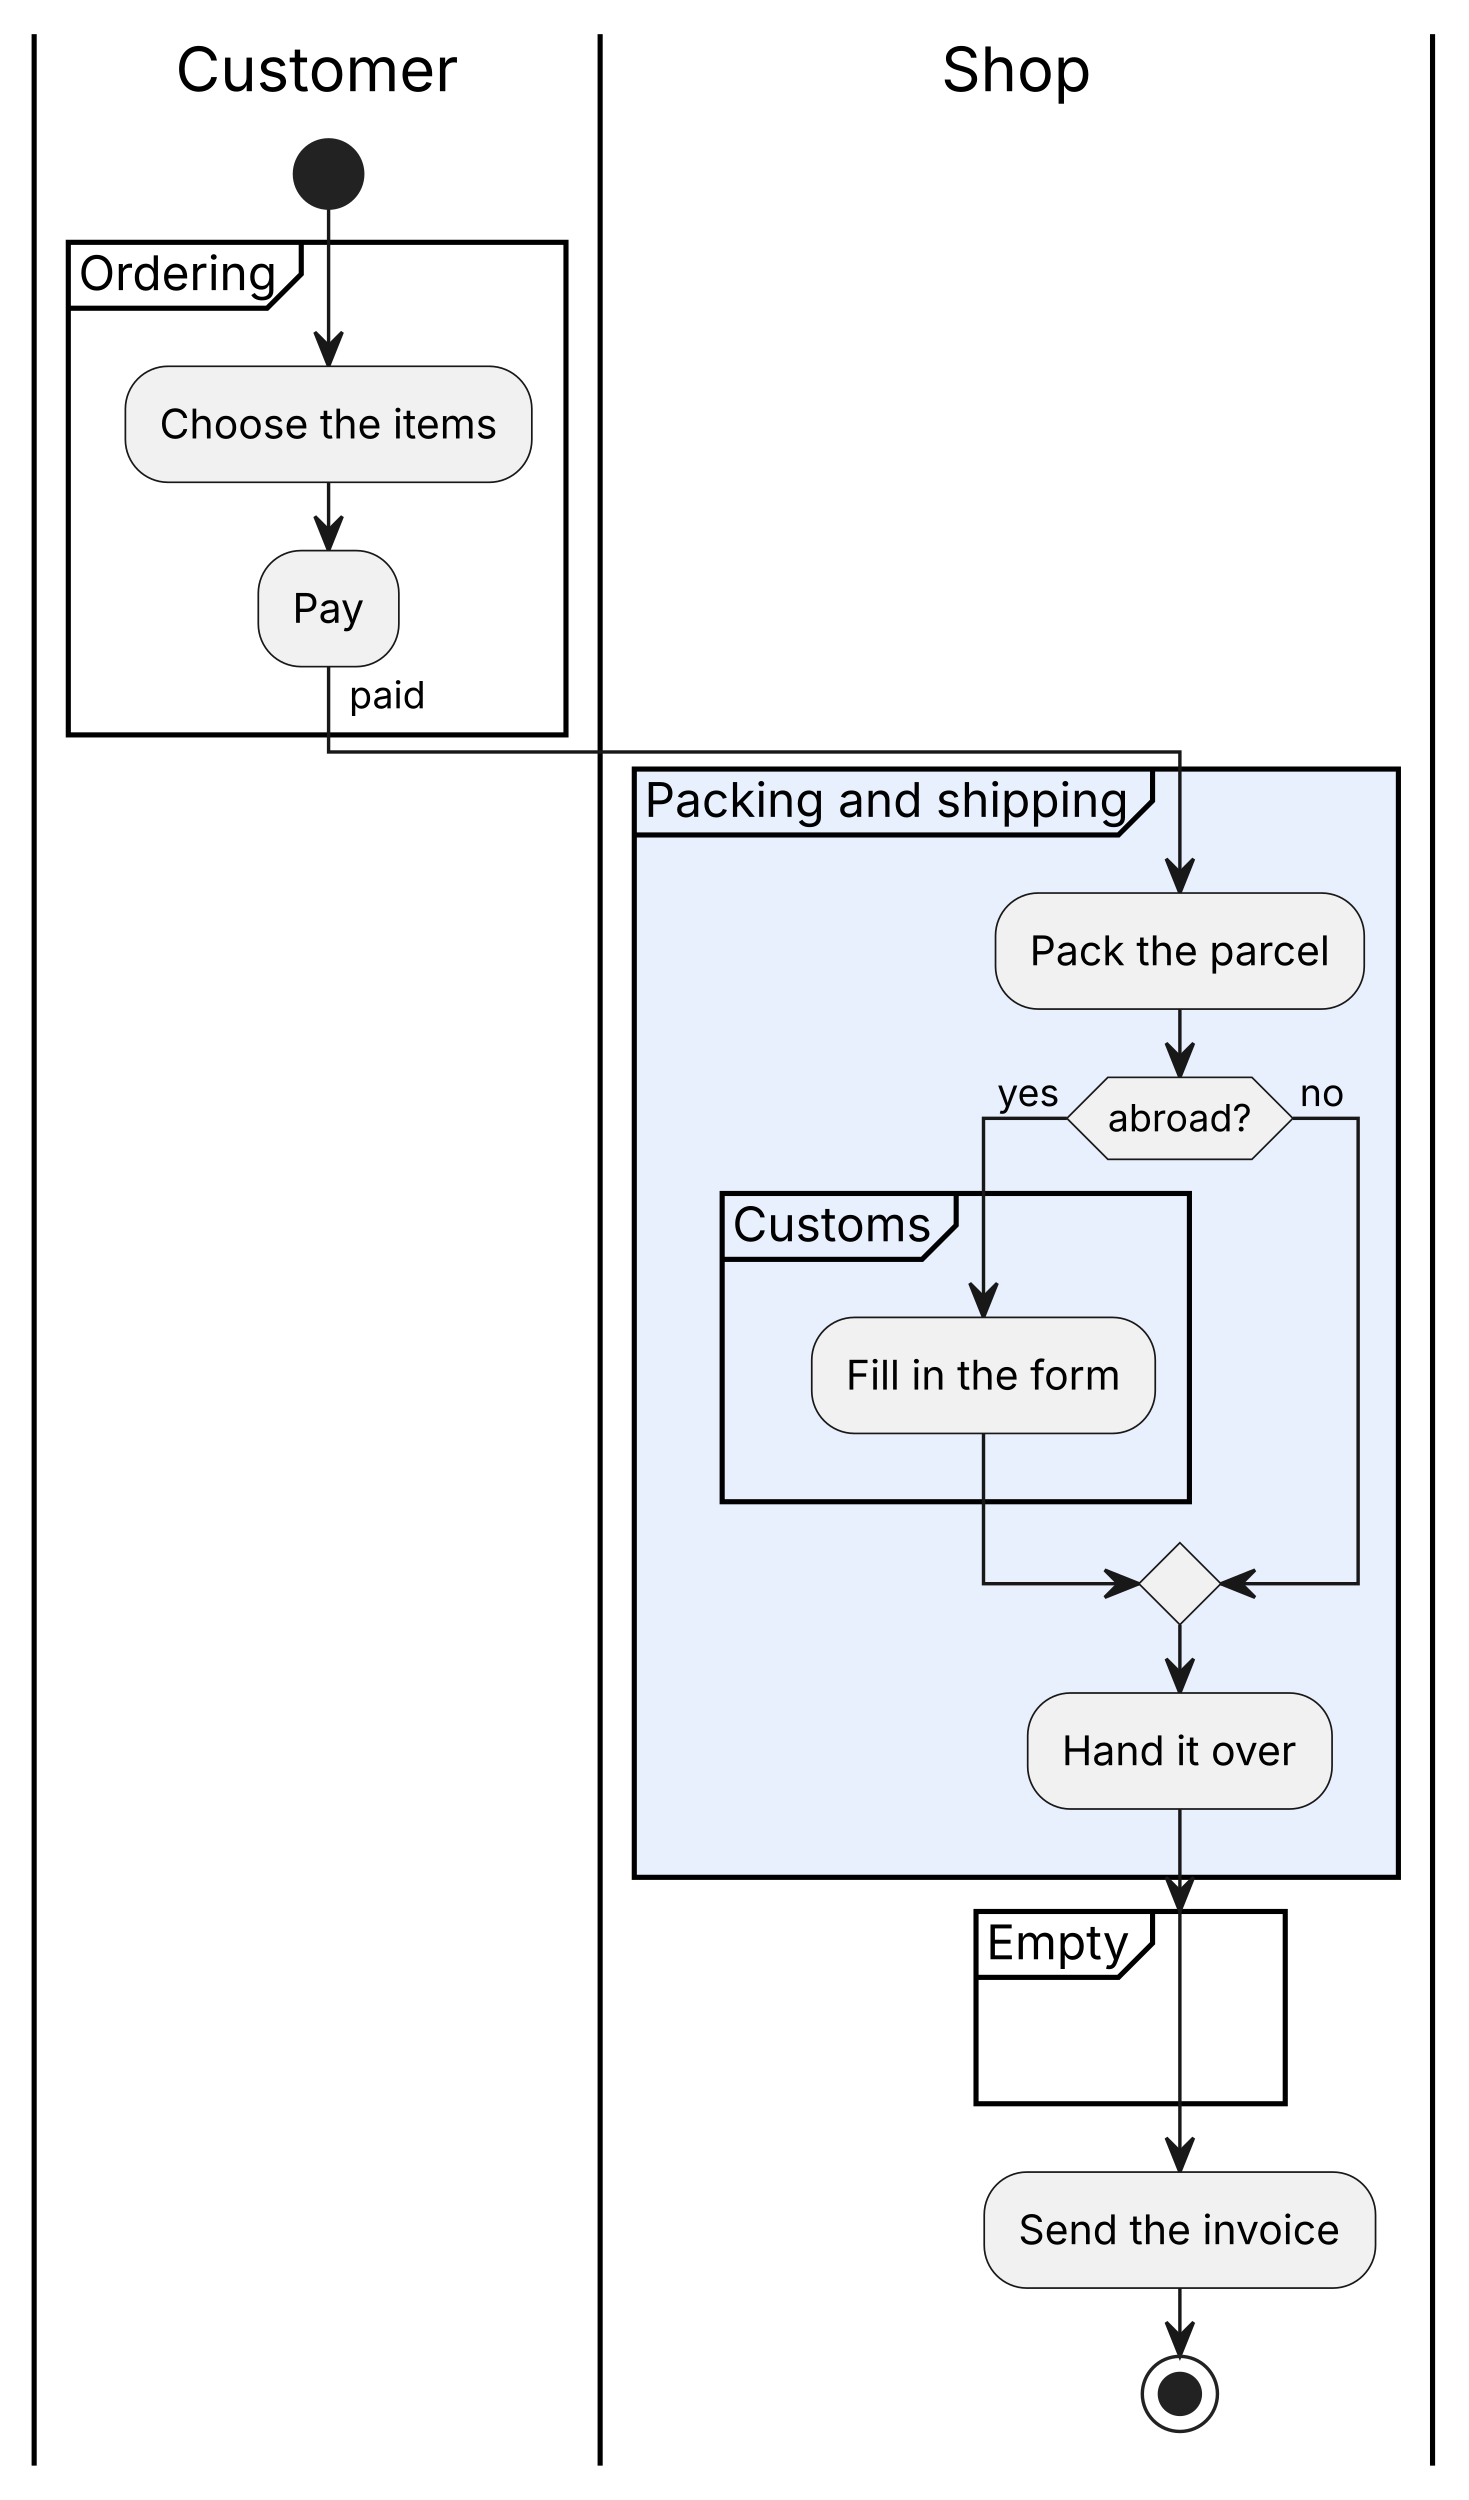
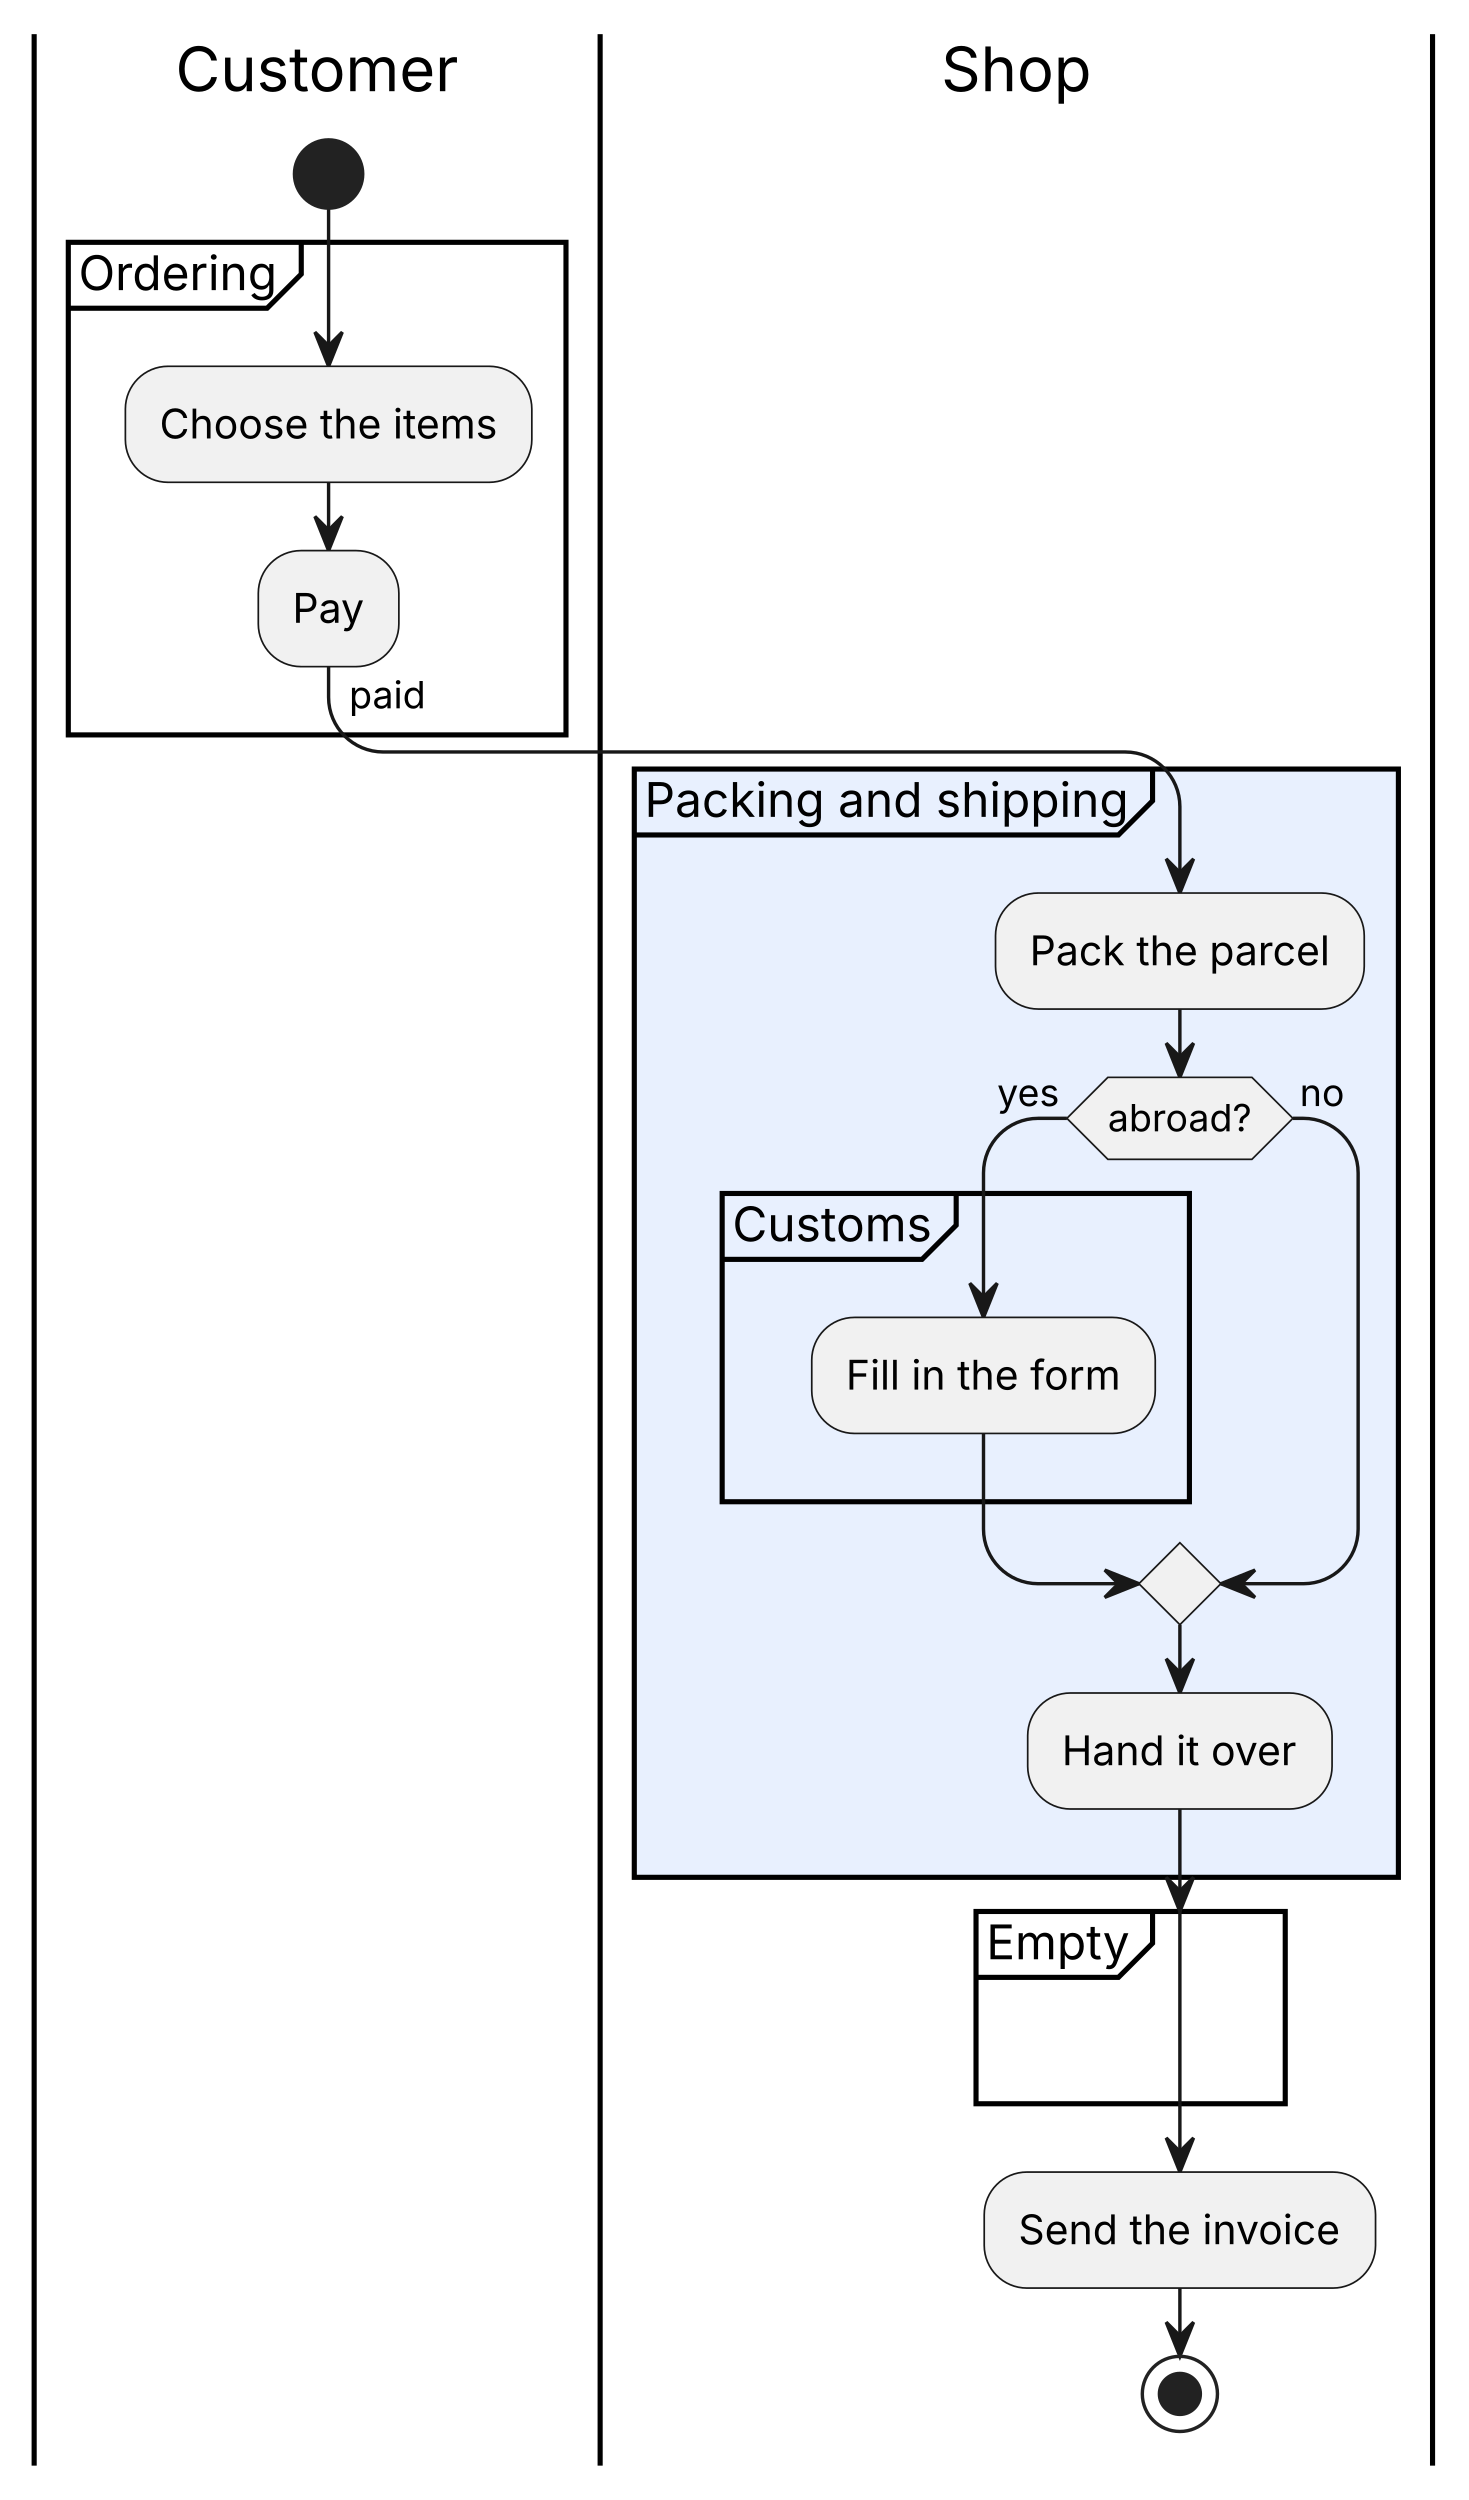
<svg xmlns="http://www.w3.org/2000/svg" width="430" height="732" viewBox="0 0 430 732">
  <g transform="translate(10,10)">
    <g>
      <rect x="10" y="60.95" width="145.72" height="144.23" fill="none" stroke="#000000" stroke-width="1.5" />
      <path d="M78.21,60.95 L78.21,70.25 L68.21,80.25 L10,80.25" fill="none" stroke="#000000" stroke-width="1.5" />
      <text font-family="Inter, Arial, Liberation Sans, Arimo, Helvetica, Nimbus Sans, sans-serif" xml:space="preserve">
        <tspan x="13" y="74.94" font-size="14" fill="#000000" textLength="58.21" lengthAdjust="spacing">Ordering</tspan>
      </text>
      <rect x="175.72" y="215.18" width="223.73" height="324.5" fill="#E8F0FE" stroke="#000000" stroke-width="1.5" />
      <path d="M327.47,215.18 L327.47,224.48 L317.47,234.48 L175.72,234.48" fill="none" stroke="#000000" stroke-width="1.5" />
      <text font-family="Inter, Arial, Liberation Sans, Arimo, Helvetica, Nimbus Sans, sans-serif" xml:space="preserve">
        <tspan x="178.72" y="229.18" font-size="14" fill="#000000" textLength="141.75" lengthAdjust="spacing">Packing and shipping</tspan>
      </text>
      <rect x="201.45" y="339.45" width="136.81" height="90.26" fill="none" stroke="#000000" stroke-width="1.5" />
      <path d="M269.97,339.45 L269.97,348.74 L259.97,358.74 L201.45,358.74" fill="none" stroke="#000000" stroke-width="1.5" />
      <text font-family="Inter, Arial, Liberation Sans, Arimo, Helvetica, Nimbus Sans, sans-serif" xml:space="preserve">
        <tspan x="204.45" y="353.44" font-size="14" fill="#000000" textLength="58.52" lengthAdjust="spacing">Customs</tspan>
      </text>
      <rect x="275.78" y="549.68" width="90.54" height="56.3" fill="none" stroke="#000000" stroke-width="1.5" />
      <path d="M327.47,549.68 L327.47,558.98 L317.47,568.98 L275.78,568.98" fill="none" stroke="#000000" stroke-width="1.5" />
      <text font-family="Inter, Arial, Liberation Sans, Arimo, Helvetica, Nimbus Sans, sans-serif" xml:space="preserve">
        <tspan x="278.78" y="563.67" font-size="14" fill="#000000" textLength="41.69" lengthAdjust="spacing">Empty</tspan>
      </text>
    </g>
    <g>
      <line x1="0" y1="0" x2="0" y2="711.94" fill="none" stroke="#000000" stroke-width="1.5" />
      <line x1="165.72" y1="0" x2="165.72" y2="711.94" fill="none" stroke="#000000" stroke-width="1.5" />
      <line x1="409.45" y1="0" x2="409.45" y2="711.94" fill="none" stroke="#000000" stroke-width="1.5" />
    </g>
    <g id="lines">
      <polyline points="86.21,50.95 86.21,97.25" fill="none" stroke="#181818" stroke-width="1" />
      <polygon points="82.21,87.25 86.21,97.25 90.21,87.25 86.21,91.25" fill="#181818" stroke="#181818" stroke-width="1" />
      <polyline points="86.21,131.22 86.21,151.22" fill="none" stroke="#181818" stroke-width="1" />
      <polygon points="82.21,141.22 86.21,151.22 90.21,141.22 86.21,145.22" fill="#181818" stroke="#181818" stroke-width="1" />
-       <polyline points="86.21,185.18 86.21,210.18 335.47,210.18 335.47,251.48" fill="none" stroke="#181818" stroke-width="1" />
+       <path d="M86.21,185.18 L86.21,194.18 C86.21,203.02 93.38,210.18 102.21,210.18 L319.47,210.18 C328.3,210.18 335.47,217.35 335.47,226.18 L335.47,251.48" fill="none" stroke="#181818" stroke-width="1" />
      <polygon points="331.47,241.48 335.47,251.48 339.47,241.48 335.47,245.48" fill="#181818" stroke="#181818" stroke-width="1" />
      <polyline points="335.47,285.45 335.47,305.45" fill="none" stroke="#181818" stroke-width="1" />
      <polygon points="331.47,295.45 335.47,305.45 339.47,295.45 335.47,299.45" fill="#181818" stroke="#181818" stroke-width="1" />
-       <polyline points="302.38,317.45 277.97,317.45 277.97,375.74" fill="none" stroke="#181818" stroke-width="1" />
+       <path d="M302.38,317.45 L293.97,317.45 C285.14,317.45 277.97,324.61 277.97,333.45 L277.97,375.74" fill="none" stroke="#181818" stroke-width="1" />
      <polygon points="273.97,365.74 277.97,375.74 281.97,365.74 277.97,369.74" fill="#181818" stroke="#181818" stroke-width="1" />
-       <polyline points="277.97,409.71 277.97,453.71 323.47,453.71" fill="none" stroke="#181818" stroke-width="1" />
+       <path d="M277.97,409.71 L277.97,437.71 C277.97,446.55 285.14,453.71 293.97,453.71 L323.47,453.71" fill="none" stroke="#181818" stroke-width="1" />
      <polygon points="313.47,457.71 323.47,453.71 313.47,449.71 317.47,453.71" fill="#181818" stroke="#181818" stroke-width="1" />
-       <polyline points="368.56,317.45 387.66,317.45 387.66,453.71 347.47,453.71" fill="none" stroke="#181818" stroke-width="1" />
+       <path d="M368.56,317.45 L371.66,317.45 C380.5,317.45 387.66,324.61 387.66,333.45 L387.66,437.71 C387.66,446.55 380.5,453.71 371.66,453.71 L347.47,453.71" fill="none" stroke="#181818" stroke-width="1" />
      <polygon points="357.47,449.71 347.47,453.71 357.47,457.71 353.47,453.71" fill="#181818" stroke="#181818" stroke-width="1" />
      <polyline points="335.47,465.71 335.47,485.71" fill="none" stroke="#181818" stroke-width="1" />
      <polygon points="331.47,475.71 335.47,485.71 339.47,475.71 335.47,479.71" fill="#181818" stroke="#181818" stroke-width="1" />
      <polyline points="335.47,519.68 335.47,549.68" fill="none" stroke="#181818" stroke-width="1" />
      <polygon points="331.47,539.68 335.47,549.68 339.47,539.68 335.47,543.68" fill="#181818" stroke="#181818" stroke-width="1" />
      <polyline points="335.47,549.68 335.47,605.98" fill="none" stroke="#181818" stroke-width="1" />
      <polyline points="335.47,605.98 335.47,625.98" fill="none" stroke="#181818" stroke-width="1" />
      <polygon points="331.47,615.98 335.47,625.98 339.47,615.98 335.47,619.98" fill="#181818" stroke="#181818" stroke-width="1" />
      <polyline points="335.47,659.94 335.47,679.94" fill="none" stroke="#181818" stroke-width="1" />
      <polygon points="331.47,669.94 335.47,679.94 339.47,669.94 335.47,673.94" fill="#181818" stroke="#181818" stroke-width="1" />
    </g>
    <g>
      <text font-family="Inter, Arial, Liberation Sans, Arimo, Helvetica, Nimbus Sans, sans-serif" xml:space="preserve">
        <tspan x="41.36" y="16.7" font-size="18" fill="#000000" textLength="83" lengthAdjust="spacing">Customer</tspan>
      </text>
      <text font-family="Inter, Arial, Liberation Sans, Arimo, Helvetica, Nimbus Sans, sans-serif" xml:space="preserve">
        <tspan x="265.58" y="16.7" font-size="18" fill="#000000" textLength="44.01" lengthAdjust="spacing">Shop</tspan>
      </text>
      <ellipse cx="86.21" cy="40.95" rx="10" ry="10" fill="#222222" stroke="#222222" stroke-width="1" />
      <rect x="26.71" y="97.25" width="119.01" height="33.97" rx="12.5" ry="12.5" fill="#F1F1F1" stroke="#181818" stroke-width="0.5" />
      <text font-family="Inter, Arial, Liberation Sans, Arimo, Helvetica, Nimbus Sans, sans-serif" xml:space="preserve">
        <tspan x="36.71" y="118.38" font-size="12" fill="#000000" textLength="99.01" lengthAdjust="spacing">Choose the items</tspan>
      </text>
      <rect x="65.63" y="151.22" width="41.16" height="33.97" rx="12.5" ry="12.5" fill="#F1F1F1" stroke="#181818" stroke-width="0.5" />
      <text font-family="Inter, Arial, Liberation Sans, Arimo, Helvetica, Nimbus Sans, sans-serif" xml:space="preserve">
        <tspan x="75.63" y="172.35" font-size="12" fill="#000000" textLength="21.16" lengthAdjust="spacing">Pay</tspan>
      </text>
      <text font-family="Inter, Arial, Liberation Sans, Arimo, Helvetica, Nimbus Sans, sans-serif" xml:space="preserve">
        <tspan x="92.21" y="197.39" font-size="11" fill="#000000" textLength="22.31" lengthAdjust="spacing">paid</tspan>
      </text>
      <rect x="281.49" y="251.48" width="107.96" height="33.97" rx="12.5" ry="12.5" fill="#F1F1F1" stroke="#181818" stroke-width="0.5" />
      <text font-family="Inter, Arial, Liberation Sans, Arimo, Helvetica, Nimbus Sans, sans-serif" xml:space="preserve">
        <tspan x="291.49" y="272.62" font-size="12" fill="#000000" textLength="87.96" lengthAdjust="spacing">Pack the parcel</tspan>
      </text>
      <polygon points="302.38,317.45 314.38,305.45 356.56,305.45 368.56,317.45 356.56,329.45 314.38,329.45" fill="#F1F1F1" stroke="#181818" stroke-width="0.5" />
      <text font-family="Inter, Arial, Liberation Sans, Arimo, Helvetica, Nimbus Sans, sans-serif" xml:space="preserve">
        <tspan x="314.38" y="321.25" font-size="11" fill="#000000" textLength="42.19" lengthAdjust="spacing">abroad?</tspan>
      </text>
      <text font-family="Inter, Arial, Liberation Sans, Arimo, Helvetica, Nimbus Sans, sans-serif" xml:space="preserve">
        <tspan x="281.97" y="313.85" font-size="11" fill="#000000" textLength="18.4" lengthAdjust="spacing">yes</tspan>
      </text>
      <text font-family="Inter, Arial, Liberation Sans, Arimo, Helvetica, Nimbus Sans, sans-serif" xml:space="preserve">
        <tspan x="370.56" y="313.85" font-size="11" fill="#000000" textLength="13.1" lengthAdjust="spacing">no</tspan>
      </text>
      <polygon points="323.47,453.71 335.47,441.71 347.47,453.71 335.47,465.71" fill="#F1F1F1" stroke="#181818" stroke-width="0.5" />
      <rect x="227.68" y="375.74" width="100.58" height="33.97" rx="12.5" ry="12.5" fill="#F1F1F1" stroke="#181818" stroke-width="0.5" />
      <text font-family="Inter, Arial, Liberation Sans, Arimo, Helvetica, Nimbus Sans, sans-serif" xml:space="preserve">
        <tspan x="237.68" y="396.88" font-size="12" fill="#000000" textLength="80.58" lengthAdjust="spacing">Fill in the form</tspan>
      </text>
      <rect x="290.91" y="485.71" width="89.12" height="33.97" rx="12.5" ry="12.5" fill="#F1F1F1" stroke="#181818" stroke-width="0.5" />
      <text font-family="Inter, Arial, Liberation Sans, Arimo, Helvetica, Nimbus Sans, sans-serif" xml:space="preserve">
        <tspan x="300.91" y="506.85" font-size="12" fill="#000000" textLength="69.12" lengthAdjust="spacing">Hand it over</tspan>
      </text>
      <rect x="278.18" y="625.98" width="114.58" height="33.97" rx="12.5" ry="12.5" fill="#F1F1F1" stroke="#181818" stroke-width="0.5" />
      <text font-family="Inter, Arial, Liberation Sans, Arimo, Helvetica, Nimbus Sans, sans-serif" xml:space="preserve">
        <tspan x="288.18" y="647.11" font-size="12" fill="#000000" textLength="94.58" lengthAdjust="spacing">Send the invoice</tspan>
      </text>
      <ellipse cx="335.47" cy="690.94" rx="11" ry="11" fill="none" stroke="#222222" stroke-width="1" />
      <ellipse cx="335.47" cy="690.94" rx="6" ry="6" fill="#222222" stroke="#222222" stroke-width="1" />
    </g>
  </g>
</svg>
